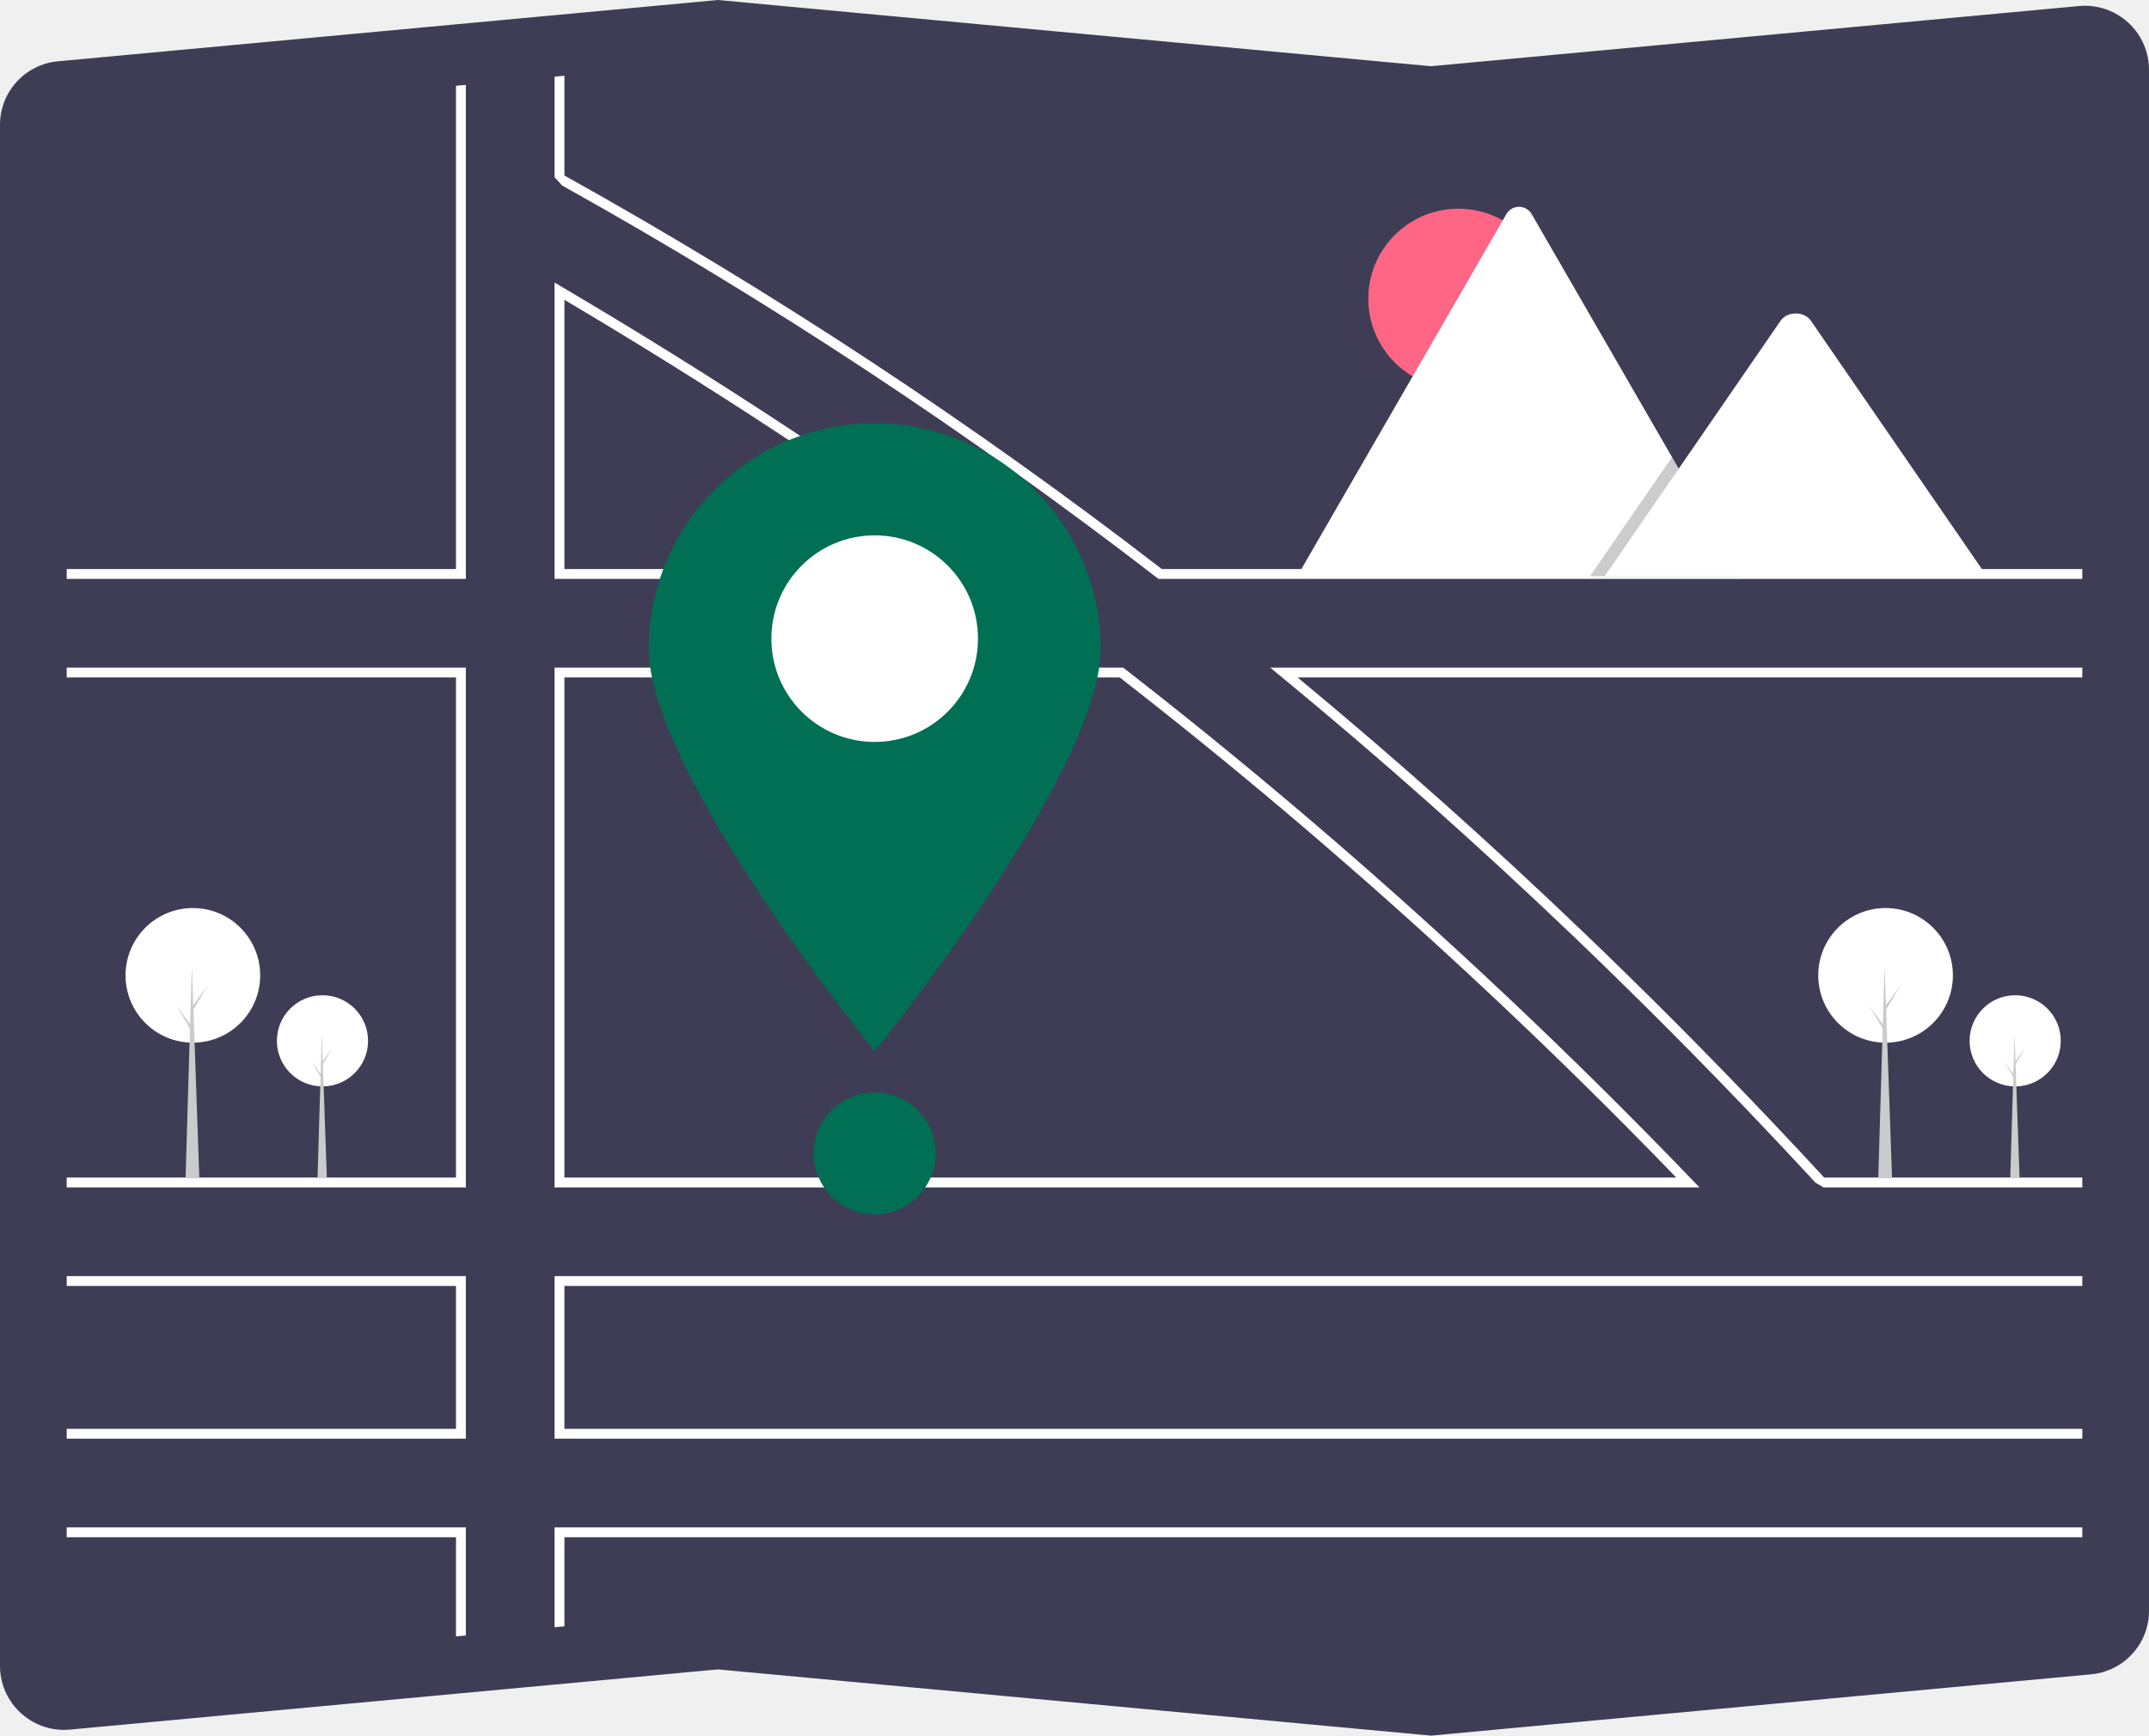
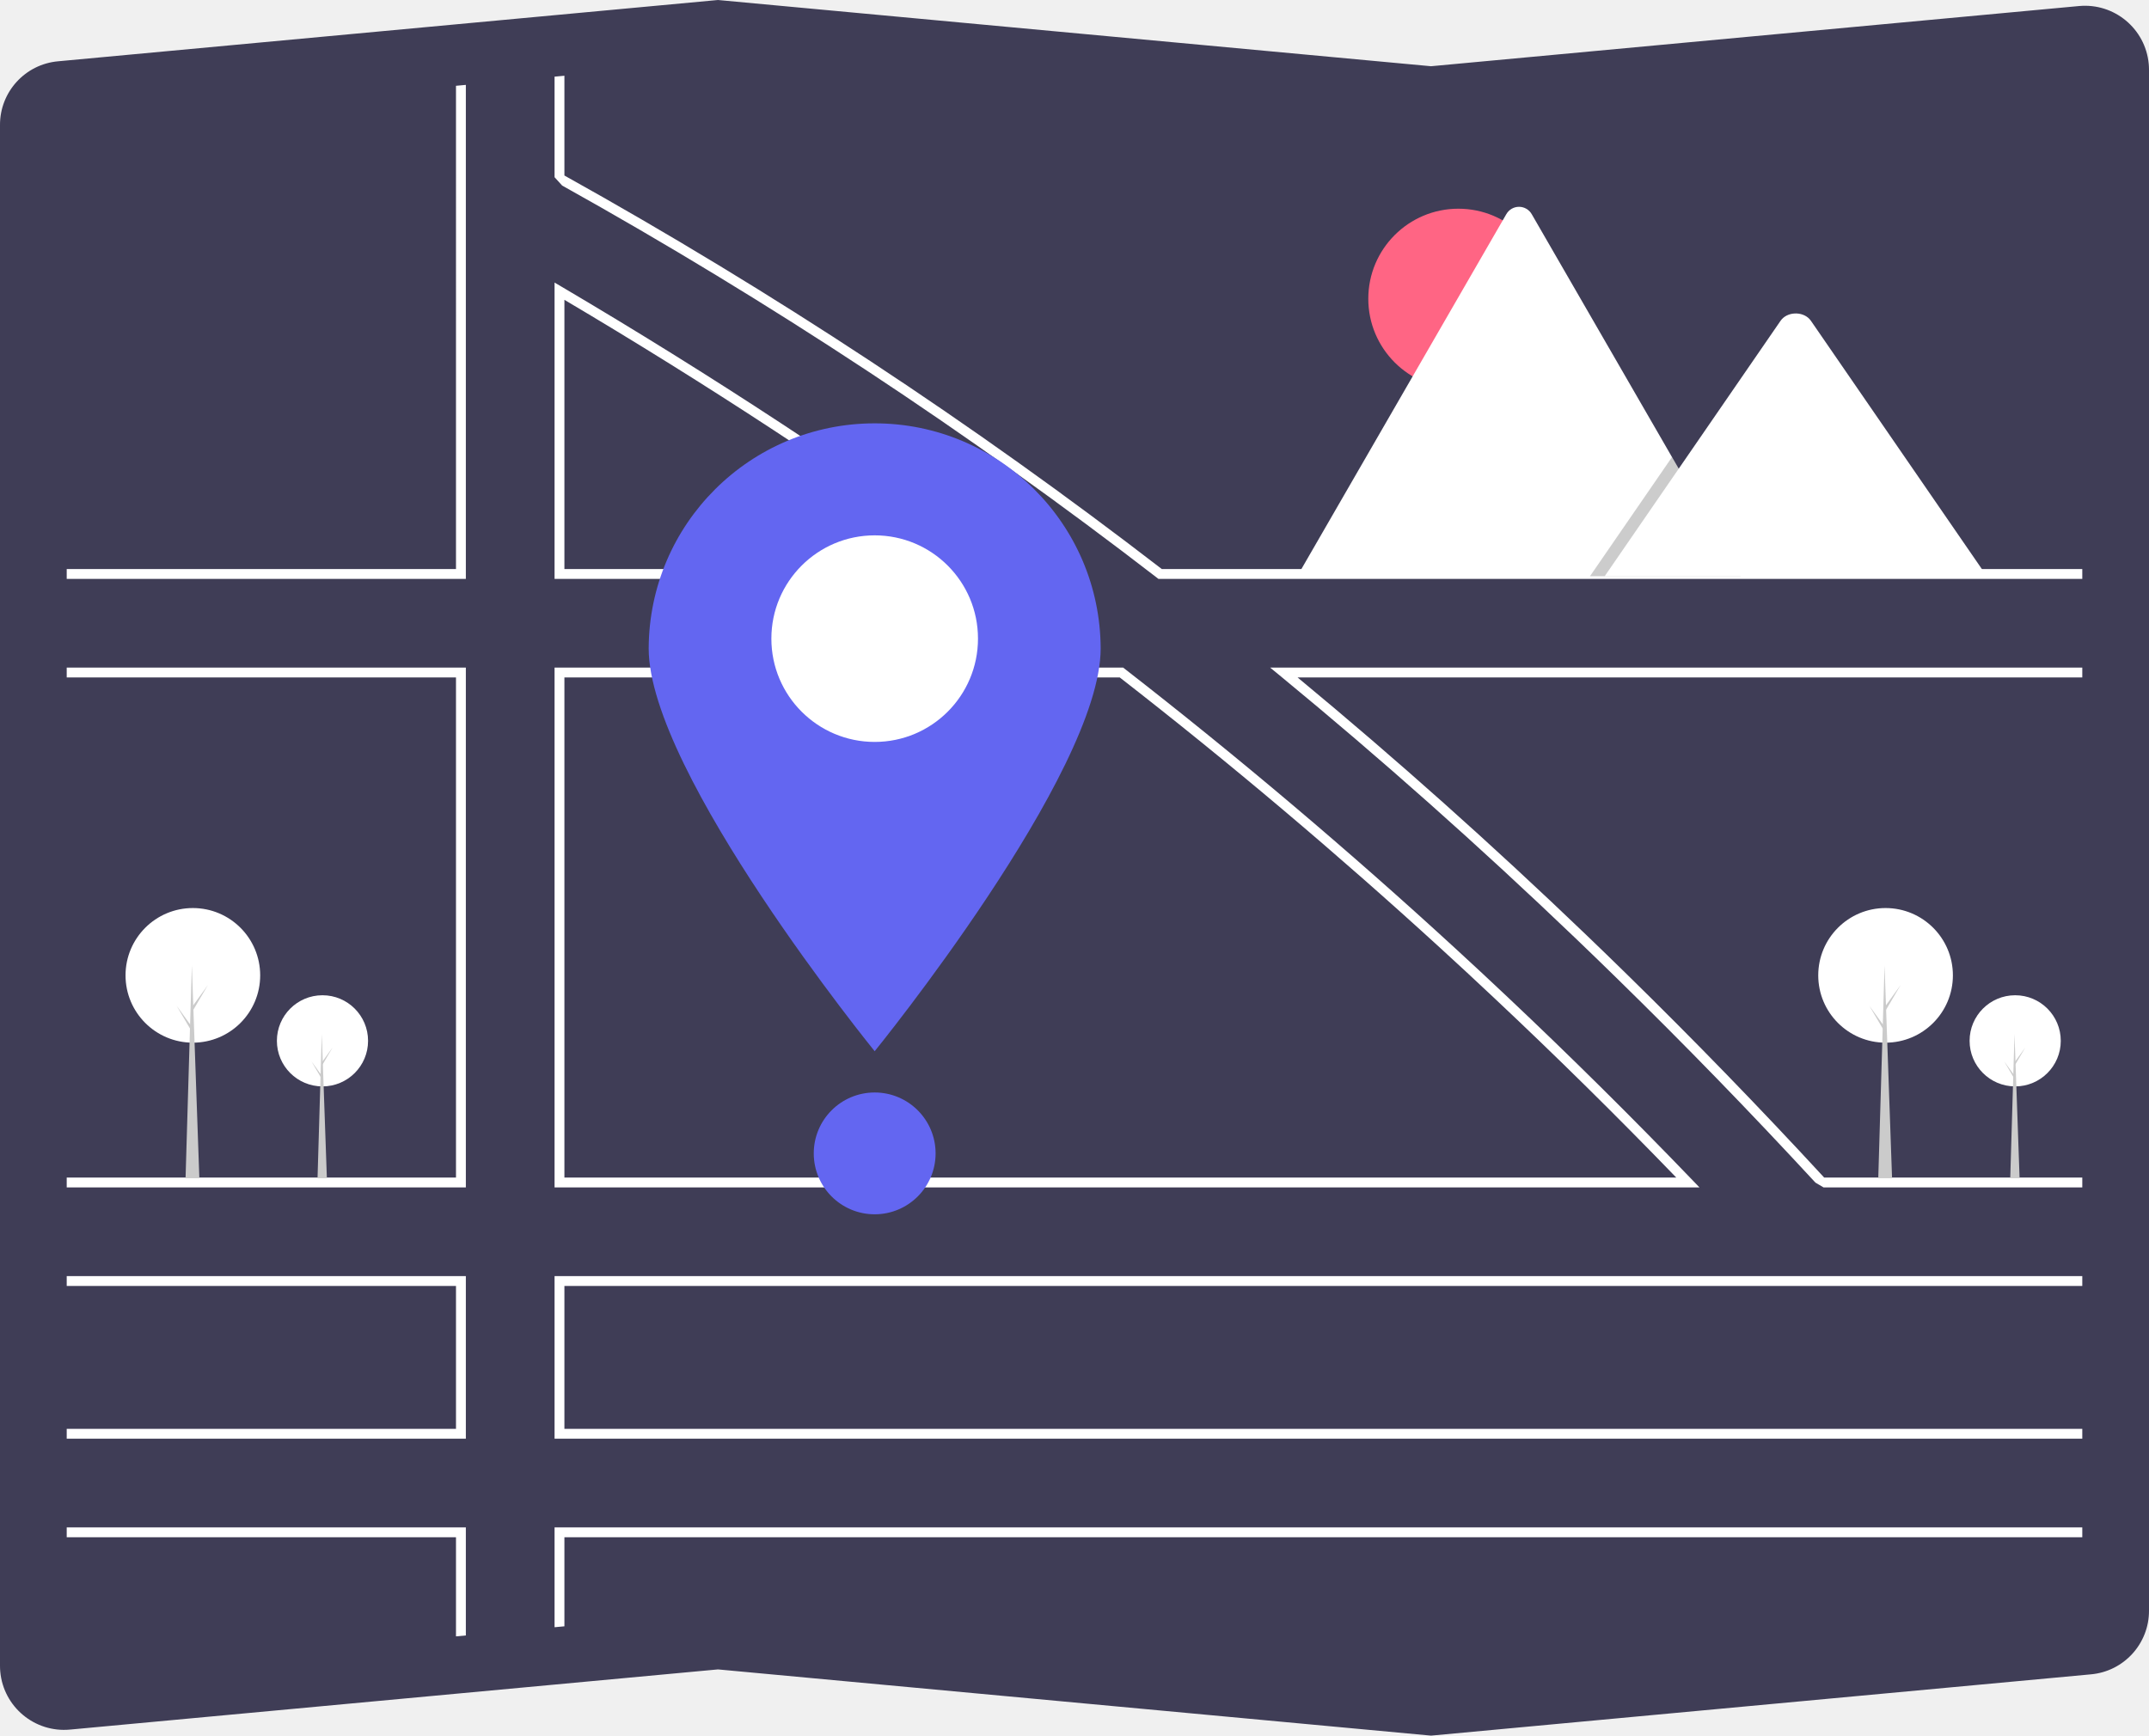
<svg xmlns="http://www.w3.org/2000/svg" data-name="Layer 1" width="721.112" height="582.535" viewBox="0 0 721.112 582.535">
  <path d="M719.635,741.267l-.153-.015L480.366,719.04,262.93,739.239a21.498,21.498,0,0,1-23.394-19.417q-.092-.991-.092-1.988V200.707a21.402,21.402,0,0,1,19.509-21.405l221.413-20.568.153.015,239.115,22.212L937.07,160.761a21.498,21.498,0,0,1,23.394,19.417q.092.991.092,1.988V699.293a21.402,21.402,0,0,1-19.509,21.406Z" transform="translate(-239.4438 -158.7327)" fill="#3f3d56" />
  <path d="M572.764,350.044c-46.286-33.71-94.987-65.676-144.738-95.004l-2.497-1.472v99.469H576.874Zm-143.928-.314V259.365c47.329,27.997,93.673,58.375,137.867,90.365Zm378.18,204.734q-30.027-31.217-61.608-61.013Q736.702,485.228,727.888,477.138q-53.79-49.412-111.119-93.987l-.447-.347H425.529V557.267H809.712Zm-378.18-.504V386.111H615.189q55.279,43,107.564,90.812,9.079,8.297,18.033,16.727,31.304,29.419,61.145,60.31Zm378.18.504q-30.027-31.217-61.608-61.013Q736.702,485.228,727.888,477.138q-53.79-49.412-111.119-93.987l-.447-.347H425.529V557.267H809.712Zm-378.18-.504V386.111H615.189q55.279,43,107.564,90.812,9.079,8.297,18.033,16.727,31.304,29.419,61.145,60.31ZM572.764,350.044c-46.286-33.71-94.987-65.676-144.738-95.004l-2.497-1.472v99.469H576.874Zm-143.928-.314V259.365c47.329,27.997,93.673,58.375,137.867,90.365Zm143.928.314c-46.286-33.71-94.987-65.676-144.738-95.004l-2.497-1.472v99.469H576.874Zm-143.928-.314V259.365c47.329,27.997,93.673,58.375,137.867,90.365Zm378.18,204.734q-30.027-31.217-61.608-61.013Q736.702,485.228,727.888,477.138q-53.79-49.412-111.119-93.987l-.447-.347H425.529V557.267H809.712Zm-378.18-.504V386.111H615.189q55.279,43,107.564,90.812,9.079,8.297,18.033,16.727,31.304,29.419,61.145,60.31ZM261.831,587.033v3.307H392.455v47.957H261.831v3.307H395.763V587.033Zm163.698,84.338v33.512l3.307-.306V674.678H938.17v-3.307Zm512.641-81.03V587.033H425.529v54.571H938.17v-3.307H428.836V590.34Zm-308.866-240.611A1613.796,1613.796,0,0,0,428.836,217.642v-33.487l-3.307.306v33.746l2.547,2.8A1610.486,1610.486,0,0,1,627.732,352.69l.447.347H938.17v-3.307Zm-236.849,0H261.831v3.307H395.763V187.223l-3.307.306ZM938.17,382.803H665.652l3.564,2.927q50.329,41.412,98.832,87.844,6.896,6.598,13.742,13.304,34.082,33.301,66.834,68.777l2.727,1.612h86.82v-3.307H851.558q-32.396-35.124-66.197-68.214-6.759-6.623-13.568-13.155-47.453-45.53-96.931-86.479H938.17ZM261.831,671.371V674.678H392.455v33.272l3.307-.306V671.371Zm0-288.567v3.307H392.455V553.959H261.831v3.307H395.763V382.803Zm310.933-32.759c-46.286-33.71-94.987-65.676-144.738-95.004l-2.497-1.472v99.469H576.874Zm-143.928-.314V259.365c47.329,27.997,93.673,58.375,137.867,90.365Zm378.18,204.734q-30.027-31.217-61.608-61.013Q736.702,485.228,727.888,477.138q-53.79-49.412-111.119-93.987l-.447-.347H425.529V557.267H809.712Zm-378.18-.504V386.111H615.189q55.279,43,107.564,90.812,9.079,8.297,18.033,16.727,31.304,29.419,61.145,60.31ZM572.764,350.044c-46.286-33.71-94.987-65.676-144.738-95.004l-2.497-1.472v99.469H576.874Zm-143.928-.314V259.365c47.329,27.997,93.673,58.375,137.867,90.365Zm378.18,204.734q-30.027-31.217-61.608-61.013Q736.702,485.228,727.888,477.138q-53.79-49.412-111.119-93.987l-.447-.347H425.529V557.267H809.712Zm-378.18-.504V386.111H615.189q55.279,43,107.564,90.812,9.079,8.297,18.033,16.727,31.304,29.419,61.145,60.31Z" transform="translate(-239.4438 -158.7327)" fill="#fff" />
-   <path d="M608.78,376.378c0,41.881-75.833,135.18-75.833,135.18s-75.833-93.299-75.833-135.18a75.833,75.833,0,0,1,151.665,0Z" transform="translate(-239.4438 -158.7327)" fill="#016f54" />
+   <path d="M608.78,376.378c0,41.881-75.833,135.18-75.833,135.18s-75.833-93.299-75.833-135.18a75.833,75.833,0,0,1,151.665,0Z" transform="translate(-239.4438 -158.7327)" fill="#6366f1" />
  <path d="M567.614,373.081a34.666,34.666,0,1,1-34.666-34.666A34.65,34.65,0,0,1,567.614,373.081Z" transform="translate(-239.4438 -158.7327)" fill="#fff" style="isolation:isolate" />
-   <circle cx="293.503" cy="387.115" r="20.442" fill="#016f54" />
+   <circle cx="293.503" cy="387.115" r="20.442" fill="#6366f1" />
  <circle cx="489.364" cy="100.272" r="30.223" fill="#ff6584" />
  <path d="M823.584,352.142H675.318a3.024,3.024,0,0,1-.554-.044l70.123-121.463a4.91,4.91,0,0,1,8.547,0l47.061,81.511,2.255,3.9Z" transform="translate(-239.4438 -158.7327)" fill="#fff" />
  <polygon points="584.141 193.409 533.519 193.409 558.369 157.313 560.157 154.713 561.052 153.413 563.306 157.313 584.141 193.409" opacity="0.2" style="isolation:isolate" />
  <path d="M906.138,352.142H777.9l24.85-36.096,1.788-2.6,32.382-47.039c2.123-3.083,7.23-3.275,9.726-.581a5.853,5.853,0,0,1,.466.581Z" transform="translate(-239.4438 -158.7327)" fill="#fff" />
  <circle cx="676.21" cy="349.335" r="15.296" fill="#fff" />
  <polygon points="677.685 395.409 674.552 395.409 675.98 347.031 677.685 395.409" fill="#cbcbcb" />
  <polygon points="676.256 356.2 679.62 351.546 676.21 357.352 675.842 356.707 676.256 356.2" fill="#cbcbcb" />
  <polygon points="675.888 360.899 672.524 356.246 675.934 362.051 676.302 361.406 675.888 360.899" fill="#cbcbcb" />
  <circle cx="632.716" cy="327.362" r="22.592" fill="#fff" />
  <polygon points="634.893 395.409 630.266 395.409 632.376 323.959 634.893 395.409" fill="#cbcbcb" />
  <polygon points="632.784 337.5 637.751 330.628 632.716 339.202 632.172 338.249 632.784 337.5" fill="#cbcbcb" />
  <polygon points="632.24 344.441 627.272 337.569 632.308 346.142 632.852 345.19 632.24 344.441" fill="#cbcbcb" />
  <circle cx="108.21" cy="349.335" r="15.296" fill="#fff" />
  <polygon points="109.685 395.409 106.552 395.409 107.98 347.031 109.685 395.409" fill="#cbcbcb" />
  <polygon points="108.256 356.2 111.62 351.546 108.21 357.352 107.842 356.707 108.256 356.2" fill="#cbcbcb" />
  <polygon points="107.888 360.899 104.524 356.246 107.934 362.051 108.302 361.406 107.888 360.899" fill="#cbcbcb" />
  <circle cx="64.716" cy="327.362" r="22.592" fill="#fff" />
  <polygon points="66.893 395.409 62.266 395.409 64.376 323.959 66.893 395.409" fill="#cbcbcb" />
  <polygon points="64.784 337.5 69.751 330.628 64.716 339.202 64.172 338.249 64.784 337.5" fill="#cbcbcb" />
  <polygon points="64.24 344.441 59.272 337.569 64.308 346.142 64.852 345.19 64.24 344.441" fill="#cbcbcb" />
</svg>
